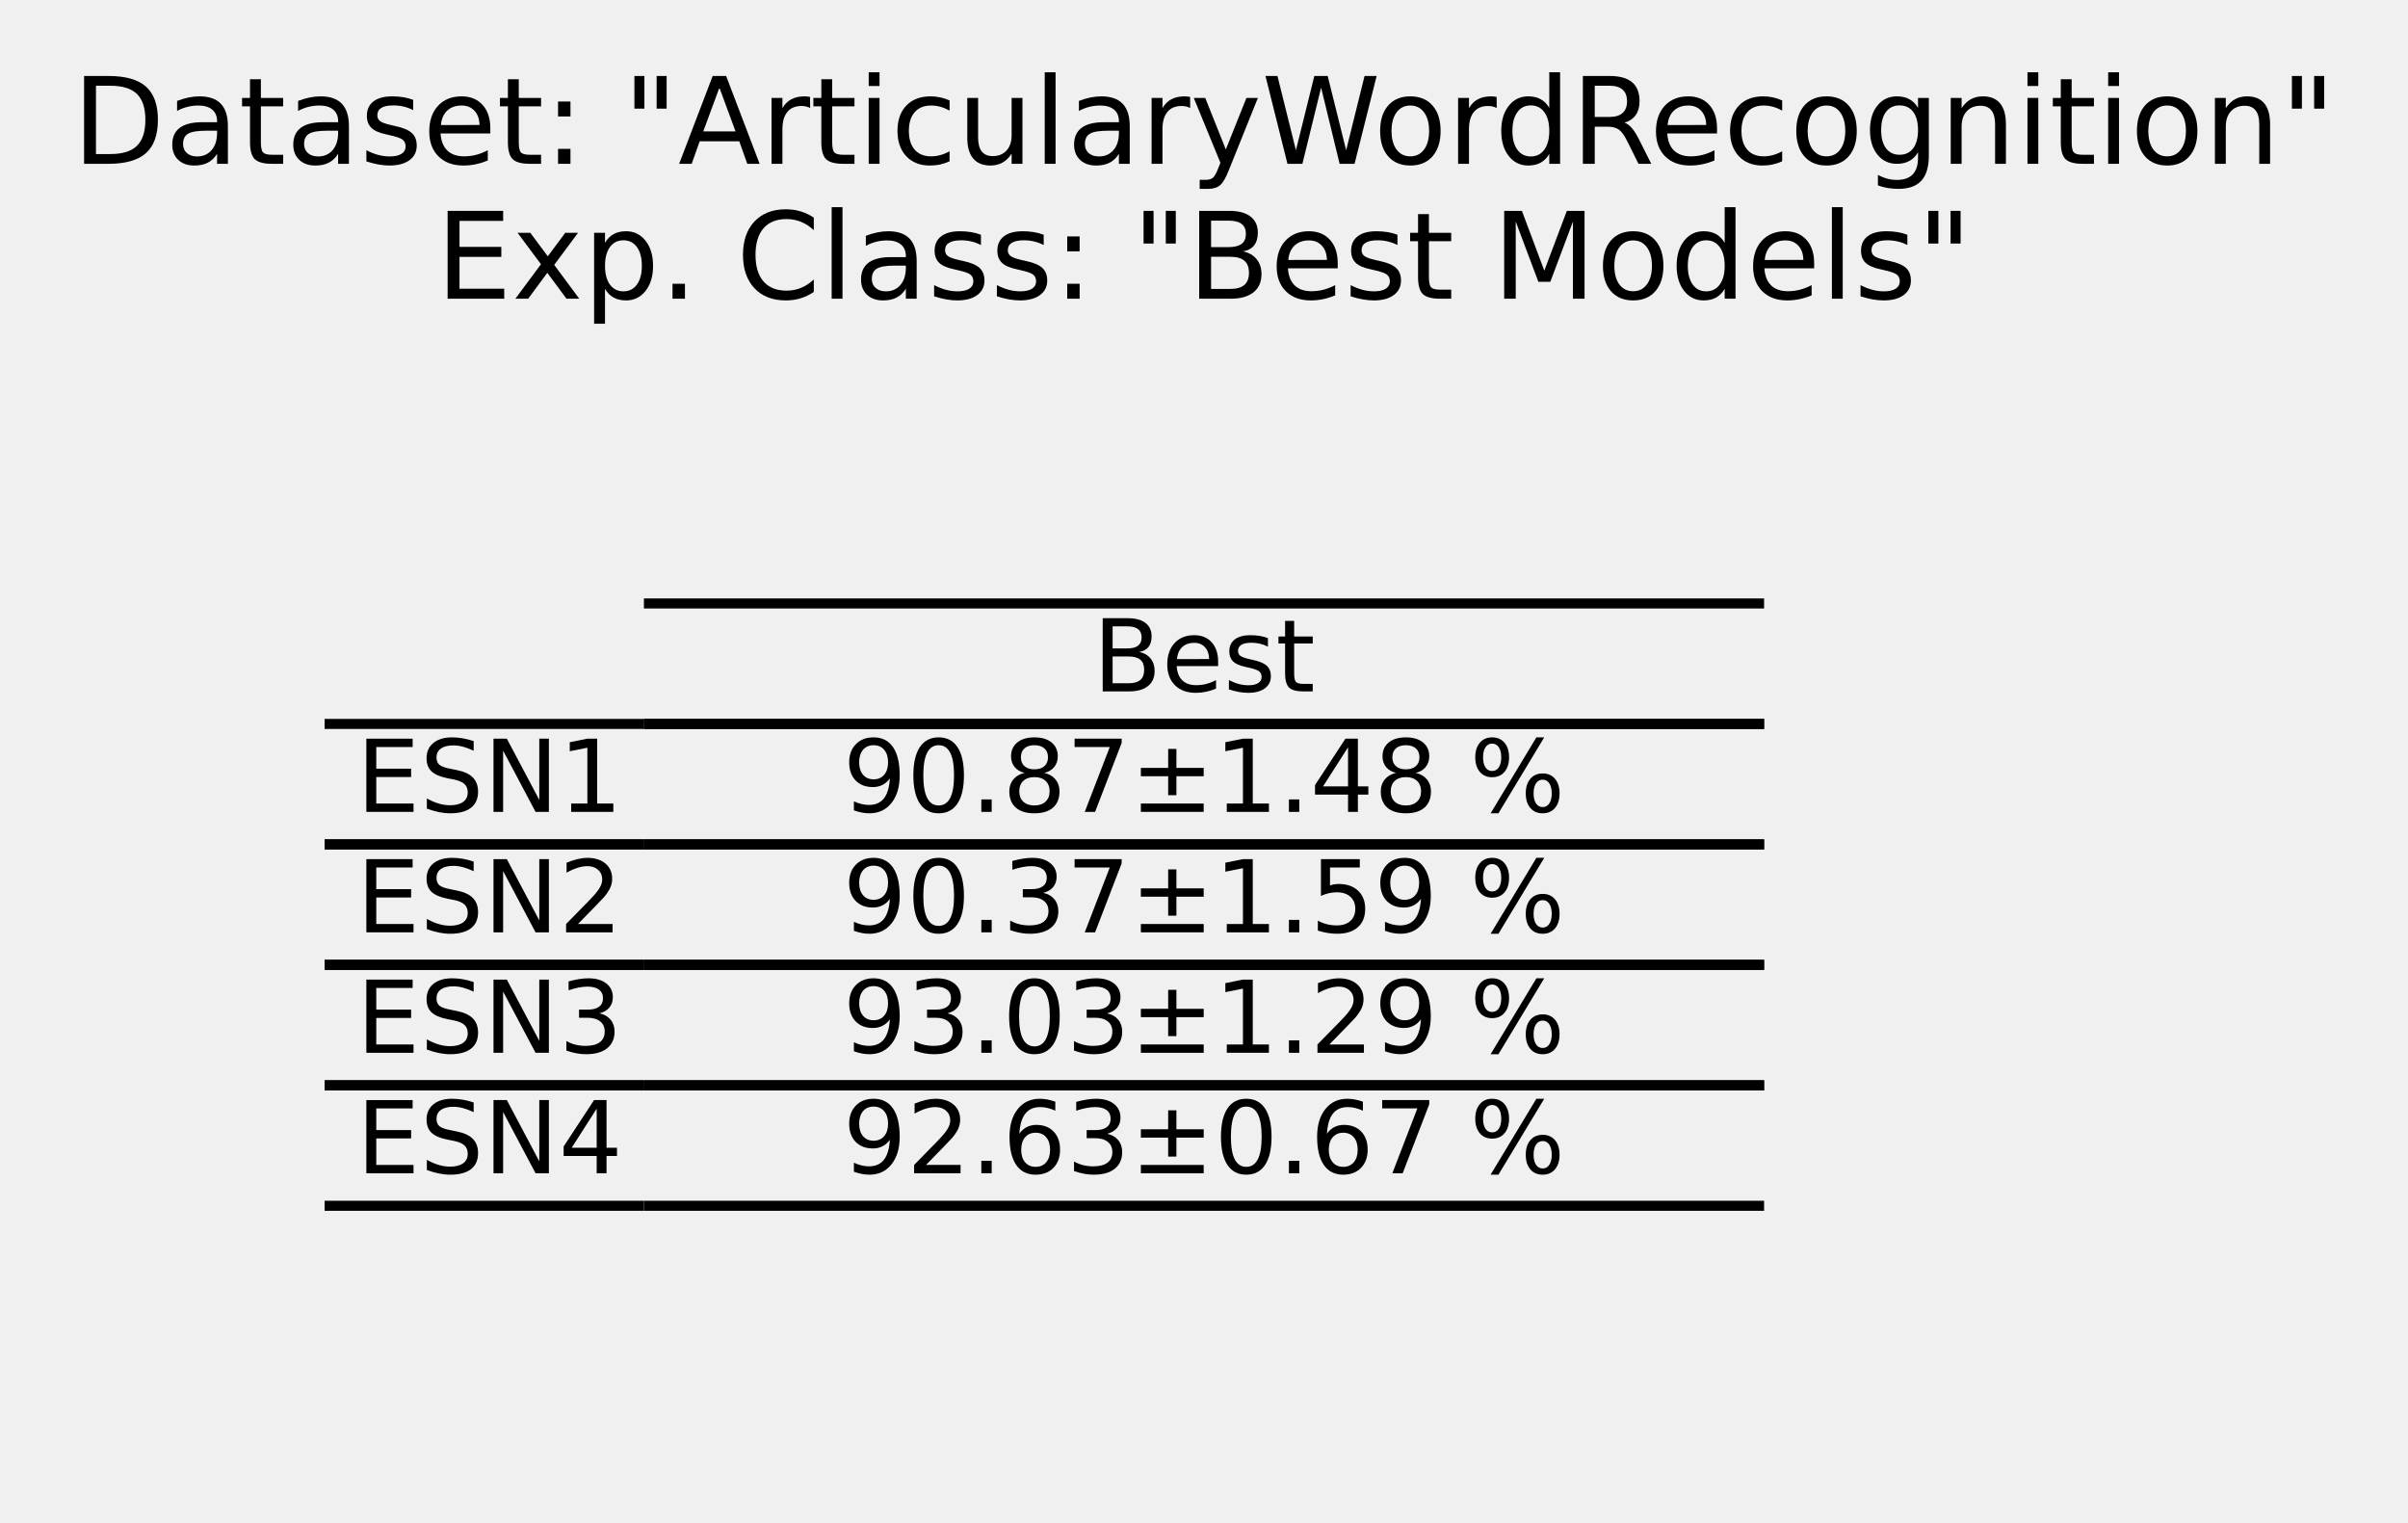
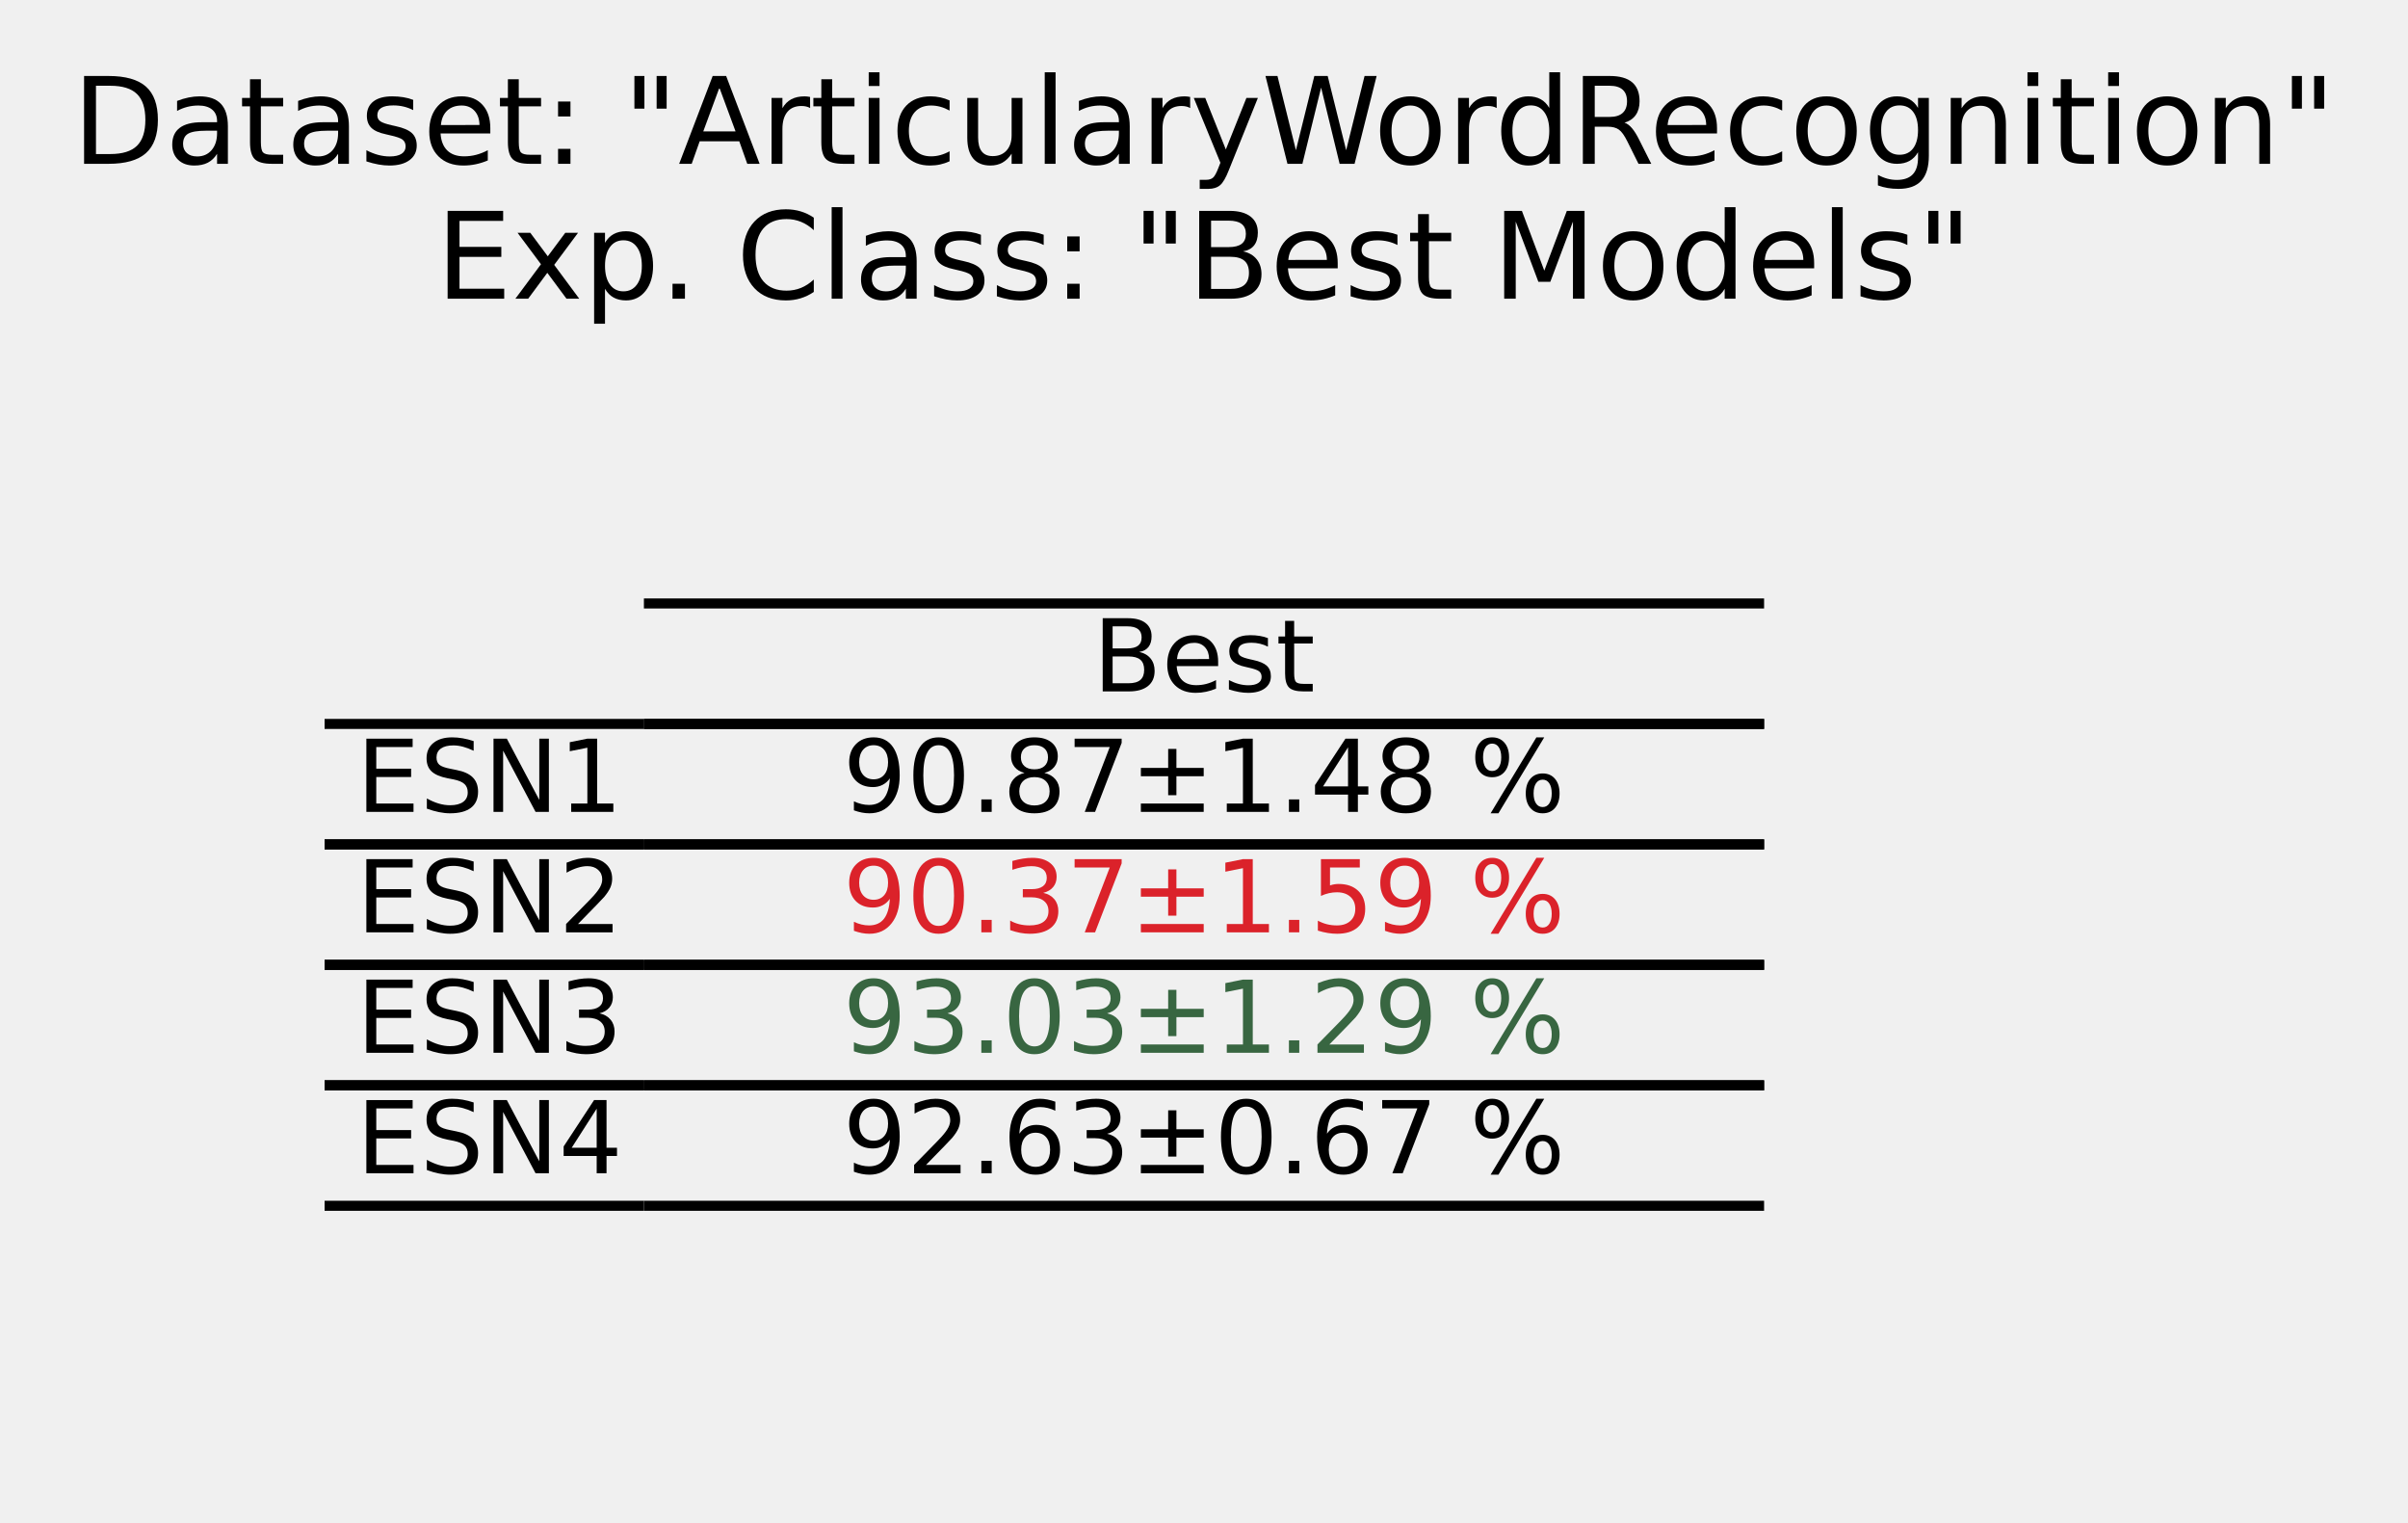
<svg xmlns="http://www.w3.org/2000/svg" xmlns:xlink="http://www.w3.org/1999/xlink" width="239.903pt" height="151.675pt" viewBox="0 0 239.903 151.675" version="1.1">
  <defs>
    <style type="text/css">*{stroke-linejoin: round; stroke-linecap: butt}</style>
  </defs>
  <g id="figure_1">
    <g id="axes_1">
      <g id="table_1">
        <g id="patch_1">
          <path d="M 64.151 72.115  L 175.751 72.115  M 175.751 60.115  L 64.151 60.115  M 64.151 72.115  " style="fill: #ffffff; stroke: #000000; stroke-linejoin: miter" />
        </g>
        <g id="text_1">
          <g transform="translate(108.8794 68.87488)scale(0.1 -0.1)">
            <defs>
              <path id="DejaVuSans-42" d="M 1259 2228  L 1259 519  L 2272 519  Q 2781 519 3026 730  Q 3272 941 3272 1375  Q 3272 1813 3026 2020  Q 2781 2228 2272 2228  L 1259 2228  z M 1259 4147  L 1259 2741  L 2194 2741  Q 2656 2741 2882 2914  Q 3109 3088 3109 3444  Q 3109 3797 2882 3972  Q 2656 4147 2194 4147  L 1259 4147  z M 628 4666  L 2241 4666  Q 2963 4666 3353 4366  Q 3744 4066 3744 3513  Q 3744 3084 3544 2831  Q 3344 2578 2956 2516  Q 3422 2416 3680 2098  Q 3938 1781 3938 1306  Q 3938 681 3513 340  Q 3088 0 2303 0  L 628 0  L 628 4666  z " transform="scale(0.015625)" />
              <path id="DejaVuSans-65" d="M 3597 1894  L 3597 1613  L 953 1613  Q 991 1019 1311 708  Q 1631 397 2203 397  Q 2534 397 2845 478  Q 3156 559 3463 722  L 3463 178  Q 3153 47 2828 -22  Q 2503 -91 2169 -91  Q 1331 -91 842 396  Q 353 884 353 1716  Q 353 2575 817 3079  Q 1281 3584 2069 3584  Q 2775 3584 3186 3129  Q 3597 2675 3597 1894  z M 3022 2063  Q 3016 2534 2758 2815  Q 2500 3097 2075 3097  Q 1594 3097 1305 2825  Q 1016 2553 972 2059  L 3022 2063  z " transform="scale(0.015625)" />
              <path id="DejaVuSans-73" d="M 2834 3397  L 2834 2853  Q 2591 2978 2328 3040  Q 2066 3103 1784 3103  Q 1356 3103 1142 2972  Q 928 2841 928 2578  Q 928 2378 1081 2264  Q 1234 2150 1697 2047  L 1894 2003  Q 2506 1872 2764 1633  Q 3022 1394 3022 966  Q 3022 478 2636 193  Q 2250 -91 1575 -91  Q 1294 -91 989 -36  Q 684 19 347 128  L 347 722  Q 666 556 975 473  Q 1284 391 1588 391  Q 1994 391 2212 530  Q 2431 669 2431 922  Q 2431 1156 2273 1281  Q 2116 1406 1581 1522  L 1381 1569  Q 847 1681 609 1914  Q 372 2147 372 2553  Q 372 3047 722 3315  Q 1072 3584 1716 3584  Q 2034 3584 2315 3537  Q 2597 3491 2834 3397  z " transform="scale(0.015625)" />
              <path id="DejaVuSans-74" d="M 1172 4494  L 1172 3500  L 2356 3500  L 2356 3053  L 1172 3053  L 1172 1153  Q 1172 725 1289 603  Q 1406 481 1766 481  L 2356 481  L 2356 0  L 1766 0  Q 1100 0 847 248  Q 594 497 594 1153  L 594 3053  L 172 3053  L 172 3500  L 594 3500  L 594 4494  L 1172 4494  z " transform="scale(0.015625)" />
            </defs>
            <use xlink:href="#DejaVuSans-42" />
            <use xlink:href="#DejaVuSans-65" x="68.604" />
            <use xlink:href="#DejaVuSans-73" x="130.127" />
            <use xlink:href="#DejaVuSans-74" x="182.227" />
          </g>
        </g>
        <g id="patch_2">
          <path d="M 32.338 84.115  L 64.151 84.115  M 64.151 72.115  L 32.338 72.115  M 32.338 84.115  " style="fill: #ffffff; stroke: #000000; stroke-linejoin: miter" />
        </g>
        <g id="text_2">
          <g transform="translate(35.51944 80.87488)scale(0.1 -0.1)">
            <defs>
              <path id="DejaVuSans-45" d="M 628 4666  L 3578 4666  L 3578 4134  L 1259 4134  L 1259 2753  L 3481 2753  L 3481 2222  L 1259 2222  L 1259 531  L 3634 531  L 3634 0  L 628 0  L 628 4666  z " transform="scale(0.015625)" />
              <path id="DejaVuSans-53" d="M 3425 4513  L 3425 3897  Q 3066 4069 2747 4153  Q 2428 4238 2131 4238  Q 1616 4238 1336 4038  Q 1056 3838 1056 3469  Q 1056 3159 1242 3001  Q 1428 2844 1947 2747  L 2328 2669  Q 3034 2534 3370 2195  Q 3706 1856 3706 1288  Q 3706 609 3251 259  Q 2797 -91 1919 -91  Q 1588 -91 1214 -16  Q 841 59 441 206  L 441 856  Q 825 641 1194 531  Q 1563 422 1919 422  Q 2459 422 2753 634  Q 3047 847 3047 1241  Q 3047 1584 2836 1778  Q 2625 1972 2144 2069  L 1759 2144  Q 1053 2284 737 2584  Q 422 2884 422 3419  Q 422 4038 858 4394  Q 1294 4750 2059 4750  Q 2388 4750 2728 4690  Q 3069 4631 3425 4513  z " transform="scale(0.015625)" />
              <path id="DejaVuSans-4e" d="M 628 4666  L 1478 4666  L 3547 763  L 3547 4666  L 4159 4666  L 4159 0  L 3309 0  L 1241 3903  L 1241 0  L 628 0  L 628 4666  z " transform="scale(0.015625)" />
              <path id="DejaVuSans-31" d="M 794 531  L 1825 531  L 1825 4091  L 703 3866  L 703 4441  L 1819 4666  L 2450 4666  L 2450 531  L 3481 531  L 3481 0  L 794 0  L 794 531  z " transform="scale(0.015625)" />
            </defs>
            <use xlink:href="#DejaVuSans-45" />
            <use xlink:href="#DejaVuSans-53" x="63.184" />
            <use xlink:href="#DejaVuSans-4e" x="126.66" />
            <use xlink:href="#DejaVuSans-31" x="201.465" />
          </g>
        </g>
        <g id="patch_3">
          <path d="M 64.151 84.115  L 175.751 84.115  M 175.751 72.115  L 64.151 72.115  M 64.151 84.115  " style="fill: #ffffff; stroke: #000000; stroke-linejoin: miter" />
        </g>
        <g id="text_3">
          <g transform="translate(83.97469 80.87488)scale(0.1 -0.1)">
            <defs>
              <path id="DejaVuSans-39" d="M 703 97  L 703 672  Q 941 559 1184 500  Q 1428 441 1663 441  Q 2288 441 2617 861  Q 2947 1281 2994 2138  Q 2813 1869 2534 1725  Q 2256 1581 1919 1581  Q 1219 1581 811 2004  Q 403 2428 403 3163  Q 403 3881 828 4315  Q 1253 4750 1959 4750  Q 2769 4750 3195 4129  Q 3622 3509 3622 2328  Q 3622 1225 3098 567  Q 2575 -91 1691 -91  Q 1453 -91 1209 -44  Q 966 3 703 97  z M 1959 2075  Q 2384 2075 2632 2365  Q 2881 2656 2881 3163  Q 2881 3666 2632 3958  Q 2384 4250 1959 4250  Q 1534 4250 1286 3958  Q 1038 3666 1038 3163  Q 1038 2656 1286 2365  Q 1534 2075 1959 2075  z " transform="scale(0.015625)" />
              <path id="DejaVuSans-30" d="M 2034 4250  Q 1547 4250 1301 3770  Q 1056 3291 1056 2328  Q 1056 1369 1301 889  Q 1547 409 2034 409  Q 2525 409 2770 889  Q 3016 1369 3016 2328  Q 3016 3291 2770 3770  Q 2525 4250 2034 4250  z M 2034 4750  Q 2819 4750 3233 4129  Q 3647 3509 3647 2328  Q 3647 1150 3233 529  Q 2819 -91 2034 -91  Q 1250 -91 836 529  Q 422 1150 422 2328  Q 422 3509 836 4129  Q 1250 4750 2034 4750  z " transform="scale(0.015625)" />
              <path id="DejaVuSans-2e" d="M 684 794  L 1344 794  L 1344 0  L 684 0  L 684 794  z " transform="scale(0.015625)" />
              <path id="DejaVuSans-38" d="M 2034 2216  Q 1584 2216 1326 1975  Q 1069 1734 1069 1313  Q 1069 891 1326 650  Q 1584 409 2034 409  Q 2484 409 2743 651  Q 3003 894 3003 1313  Q 3003 1734 2745 1975  Q 2488 2216 2034 2216  z M 1403 2484  Q 997 2584 770 2862  Q 544 3141 544 3541  Q 544 4100 942 4425  Q 1341 4750 2034 4750  Q 2731 4750 3128 4425  Q 3525 4100 3525 3541  Q 3525 3141 3298 2862  Q 3072 2584 2669 2484  Q 3125 2378 3379 2068  Q 3634 1759 3634 1313  Q 3634 634 3220 271  Q 2806 -91 2034 -91  Q 1263 -91 848 271  Q 434 634 434 1313  Q 434 1759 690 2068  Q 947 2378 1403 2484  z M 1172 3481  Q 1172 3119 1398 2916  Q 1625 2713 2034 2713  Q 2441 2713 2670 2916  Q 2900 3119 2900 3481  Q 2900 3844 2670 4047  Q 2441 4250 2034 4250  Q 1625 4250 1398 4047  Q 1172 3844 1172 3481  z " transform="scale(0.015625)" />
              <path id="DejaVuSans-37" d="M 525 4666  L 3525 4666  L 3525 4397  L 1831 0  L 1172 0  L 2766 4134  L 525 4134  L 525 4666  z " transform="scale(0.015625)" />
              <path id="DejaVuSans-b1" d="M 2944 4013  L 2944 2803  L 4684 2803  L 4684 2272  L 2944 2272  L 2944 1063  L 2419 1063  L 2419 2272  L 678 2272  L 678 2803  L 2419 2803  L 2419 4013  L 2944 4013  z M 678 531  L 4684 531  L 4684 0  L 678 0  L 678 531  z " transform="scale(0.015625)" />
              <path id="DejaVuSans-34" d="M 2419 4116  L 825 1625  L 2419 1625  L 2419 4116  z M 2253 4666  L 3047 4666  L 3047 1625  L 3713 1625  L 3713 1100  L 3047 1100  L 3047 0  L 2419 0  L 2419 1100  L 313 1100  L 313 1709  L 2253 4666  z " transform="scale(0.015625)" />
              <path id="DejaVuSans-20" transform="scale(0.015625)" />
              <path id="DejaVuSans-25" d="M 4653 2053  Q 4381 2053 4226 1822  Q 4072 1591 4072 1178  Q 4072 772 4226 539  Q 4381 306 4653 306  Q 4919 306 5073 539  Q 5228 772 5228 1178  Q 5228 1588 5073 1820  Q 4919 2053 4653 2053  z M 4653 2450  Q 5147 2450 5437 2106  Q 5728 1763 5728 1178  Q 5728 594 5436 251  Q 5144 -91 4653 -91  Q 4153 -91 3862 251  Q 3572 594 3572 1178  Q 3572 1766 3864 2108  Q 4156 2450 4653 2450  z M 1428 4353  Q 1159 4353 1004 4120  Q 850 3888 850 3481  Q 850 3069 1003 2837  Q 1156 2606 1428 2606  Q 1700 2606 1854 2837  Q 2009 3069 2009 3481  Q 2009 3884 1853 4118  Q 1697 4353 1428 4353  z M 4250 4750  L 4750 4750  L 1831 -91  L 1331 -91  L 4250 4750  z M 1428 4750  Q 1922 4750 2215 4408  Q 2509 4066 2509 3481  Q 2509 2891 2217 2550  Q 1925 2209 1428 2209  Q 931 2209 642 2551  Q 353 2894 353 3481  Q 353 4063 643 4406  Q 934 4750 1428 4750  z " transform="scale(0.015625)" />
            </defs>
            <use xlink:href="#DejaVuSans-39" />
            <use xlink:href="#DejaVuSans-30" x="63.623" />
            <use xlink:href="#DejaVuSans-2e" x="127.246" />
            <use xlink:href="#DejaVuSans-38" x="159.033" />
            <use xlink:href="#DejaVuSans-37" x="222.656" />
            <use xlink:href="#DejaVuSans-b1" x="286.279" />
            <use xlink:href="#DejaVuSans-31" x="370.068" />
            <use xlink:href="#DejaVuSans-2e" x="433.691" />
            <use xlink:href="#DejaVuSans-34" x="465.479" />
            <use xlink:href="#DejaVuSans-38" x="529.102" />
            <use xlink:href="#DejaVuSans-20" x="592.725" />
            <use xlink:href="#DejaVuSans-25" x="624.512" />
          </g>
        </g>
        <g id="patch_4">
          <path d="M 32.338 96.115  L 64.151 96.115  M 64.151 84.115  L 32.338 84.115  M 32.338 96.115  " style="fill: #ffffff; stroke: #000000; stroke-linejoin: miter" />
        </g>
        <g id="text_4">
          <g transform="translate(35.51944 92.87488)scale(0.1 -0.1)">
            <defs>
              <path id="DejaVuSans-32" d="M 1228 531  L 3431 531  L 3431 0  L 469 0  L 469 531  Q 828 903 1448 1529  Q 2069 2156 2228 2338  Q 2531 2678 2651 2914  Q 2772 3150 2772 3378  Q 2772 3750 2511 3984  Q 2250 4219 1831 4219  Q 1534 4219 1204 4116  Q 875 4013 500 3803  L 500 4441  Q 881 4594 1212 4672  Q 1544 4750 1819 4750  Q 2544 4750 2975 4387  Q 3406 4025 3406 3419  Q 3406 3131 3298 2873  Q 3191 2616 2906 2266  Q 2828 2175 2409 1742  Q 1991 1309 1228 531  z " transform="scale(0.015625)" />
            </defs>
            <use xlink:href="#DejaVuSans-45" />
            <use xlink:href="#DejaVuSans-53" x="63.184" />
            <use xlink:href="#DejaVuSans-4e" x="126.66" />
            <use xlink:href="#DejaVuSans-32" x="201.465" />
          </g>
        </g>
        <g id="patch_5">
          <path d="M 64.151 96.115  L 175.751 96.115  M 175.751 84.115  L 64.151 84.115  M 64.151 96.115  " style="fill: #ffffff; stroke: #000000; stroke-linejoin: miter" />
        </g>
        <g id="text_5">
-           <g transform="translate(83.97469 92.87488)scale(0.1 -0.1)">
+           <g style="fill: #db222a" transform="translate(83.97469 92.87488)scale(0.1 -0.1)">
            <defs>
              <path id="DejaVuSans-33" d="M 2597 2516  Q 3050 2419 3304 2112  Q 3559 1806 3559 1356  Q 3559 666 3084 287  Q 2609 -91 1734 -91  Q 1441 -91 1130 -33  Q 819 25 488 141  L 488 750  Q 750 597 1062 519  Q 1375 441 1716 441  Q 2309 441 2620 675  Q 2931 909 2931 1356  Q 2931 1769 2642 2001  Q 2353 2234 1838 2234  L 1294 2234  L 1294 2753  L 1863 2753  Q 2328 2753 2575 2939  Q 2822 3125 2822 3475  Q 2822 3834 2567 4026  Q 2313 4219 1838 4219  Q 1578 4219 1281 4162  Q 984 4106 628 3988  L 628 4550  Q 988 4650 1302 4700  Q 1616 4750 1894 4750  Q 2613 4750 3031 4423  Q 3450 4097 3450 3541  Q 3450 3153 3228 2886  Q 3006 2619 2597 2516  z " transform="scale(0.015625)" />
              <path id="DejaVuSans-35" d="M 691 4666  L 3169 4666  L 3169 4134  L 1269 4134  L 1269 2991  Q 1406 3038 1543 3061  Q 1681 3084 1819 3084  Q 2600 3084 3056 2656  Q 3513 2228 3513 1497  Q 3513 744 3044 326  Q 2575 -91 1722 -91  Q 1428 -91 1123 -41  Q 819 9 494 109  L 494 744  Q 775 591 1075 516  Q 1375 441 1709 441  Q 2250 441 2565 725  Q 2881 1009 2881 1497  Q 2881 1984 2565 2268  Q 2250 2553 1709 2553  Q 1456 2553 1204 2497  Q 953 2441 691 2322  L 691 4666  z " transform="scale(0.015625)" />
            </defs>
            <use xlink:href="#DejaVuSans-39" />
            <use xlink:href="#DejaVuSans-30" x="63.623" />
            <use xlink:href="#DejaVuSans-2e" x="127.246" />
            <use xlink:href="#DejaVuSans-33" x="159.033" />
            <use xlink:href="#DejaVuSans-37" x="222.656" />
            <use xlink:href="#DejaVuSans-b1" x="286.279" />
            <use xlink:href="#DejaVuSans-31" x="370.068" />
            <use xlink:href="#DejaVuSans-2e" x="433.691" />
            <use xlink:href="#DejaVuSans-35" x="465.479" />
            <use xlink:href="#DejaVuSans-39" x="529.102" />
            <use xlink:href="#DejaVuSans-20" x="592.725" />
            <use xlink:href="#DejaVuSans-25" x="624.512" />
          </g>
        </g>
        <g id="patch_6">
          <path d="M 32.338 108.115  L 64.151 108.115  M 64.151 96.115  L 32.338 96.115  M 32.338 108.115  " style="fill: #ffffff; stroke: #000000; stroke-linejoin: miter" />
        </g>
        <g id="text_6">
          <g transform="translate(35.51944 104.8749)scale(0.1 -0.1)">
            <use xlink:href="#DejaVuSans-45" />
            <use xlink:href="#DejaVuSans-53" x="63.184" />
            <use xlink:href="#DejaVuSans-4e" x="126.66" />
            <use xlink:href="#DejaVuSans-33" x="201.465" />
          </g>
        </g>
        <g id="patch_7">
          <path d="M 64.151 108.115  L 175.751 108.115  M 175.751 96.115  L 64.151 96.115  M 64.151 108.115  " style="fill: #ffffff; stroke: #000000; stroke-linejoin: miter" />
        </g>
        <g id="text_7">
-           <g transform="translate(83.97469 104.8749)scale(0.1 -0.1)">
+           <g style="fill: #386641" transform="translate(83.97469 104.8749)scale(0.1 -0.1)">
            <use xlink:href="#DejaVuSans-39" />
            <use xlink:href="#DejaVuSans-33" x="63.623" />
            <use xlink:href="#DejaVuSans-2e" x="127.246" />
            <use xlink:href="#DejaVuSans-30" x="159.033" />
            <use xlink:href="#DejaVuSans-33" x="222.656" />
            <use xlink:href="#DejaVuSans-b1" x="286.279" />
            <use xlink:href="#DejaVuSans-31" x="370.068" />
            <use xlink:href="#DejaVuSans-2e" x="433.691" />
            <use xlink:href="#DejaVuSans-32" x="465.479" />
            <use xlink:href="#DejaVuSans-39" x="529.102" />
            <use xlink:href="#DejaVuSans-20" x="592.725" />
            <use xlink:href="#DejaVuSans-25" x="624.512" />
          </g>
        </g>
        <g id="patch_8">
          <path d="M 32.338 120.115  L 64.151 120.115  M 64.151 108.115  L 32.338 108.115  M 32.338 120.115  " style="fill: #ffffff; stroke: #000000; stroke-linejoin: miter" />
        </g>
        <g id="text_8">
          <g transform="translate(35.51944 116.8749)scale(0.1 -0.1)">
            <use xlink:href="#DejaVuSans-45" />
            <use xlink:href="#DejaVuSans-53" x="63.184" />
            <use xlink:href="#DejaVuSans-4e" x="126.66" />
            <use xlink:href="#DejaVuSans-34" x="201.465" />
          </g>
        </g>
        <g id="patch_9">
          <path d="M 64.151 120.115  L 175.751 120.115  M 175.751 108.115  L 64.151 108.115  M 64.151 120.115  " style="fill: #ffffff; stroke: #000000; stroke-linejoin: miter" />
        </g>
        <g id="text_9">
          <g transform="translate(83.97469 116.8749)scale(0.1 -0.1)">
            <defs>
              <path id="DejaVuSans-36" d="M 2113 2584  Q 1688 2584 1439 2293  Q 1191 2003 1191 1497  Q 1191 994 1439 701  Q 1688 409 2113 409  Q 2538 409 2786 701  Q 3034 994 3034 1497  Q 3034 2003 2786 2293  Q 2538 2584 2113 2584  z M 3366 4563  L 3366 3988  Q 3128 4100 2886 4159  Q 2644 4219 2406 4219  Q 1781 4219 1451 3797  Q 1122 3375 1075 2522  Q 1259 2794 1537 2939  Q 1816 3084 2150 3084  Q 2853 3084 3261 2657  Q 3669 2231 3669 1497  Q 3669 778 3244 343  Q 2819 -91 2113 -91  Q 1303 -91 875 529  Q 447 1150 447 2328  Q 447 3434 972 4092  Q 1497 4750 2381 4750  Q 2619 4750 2861 4703  Q 3103 4656 3366 4563  z " transform="scale(0.015625)" />
            </defs>
            <use xlink:href="#DejaVuSans-39" />
            <use xlink:href="#DejaVuSans-32" x="63.623" />
            <use xlink:href="#DejaVuSans-2e" x="127.246" />
            <use xlink:href="#DejaVuSans-36" x="159.033" />
            <use xlink:href="#DejaVuSans-33" x="222.656" />
            <use xlink:href="#DejaVuSans-b1" x="286.279" />
            <use xlink:href="#DejaVuSans-30" x="370.068" />
            <use xlink:href="#DejaVuSans-2e" x="433.691" />
            <use xlink:href="#DejaVuSans-36" x="465.479" />
            <use xlink:href="#DejaVuSans-37" x="529.102" />
            <use xlink:href="#DejaVuSans-20" x="592.725" />
            <use xlink:href="#DejaVuSans-25" x="624.512" />
          </g>
        </g>
      </g>
      <g id="text_10">
        <g transform="translate(7.2 16.31812)scale(0.12 -0.12)">
          <defs>
            <path id="DejaVuSans-44" d="M 1259 4147  L 1259 519  L 2022 519  Q 2988 519 3436 956  Q 3884 1394 3884 2338  Q 3884 3275 3436 3711  Q 2988 4147 2022 4147  L 1259 4147  z M 628 4666  L 1925 4666  Q 3281 4666 3915 4102  Q 4550 3538 4550 2338  Q 4550 1131 3912 565  Q 3275 0 1925 0  L 628 0  L 628 4666  z " transform="scale(0.015625)" />
            <path id="DejaVuSans-61" d="M 2194 1759  Q 1497 1759 1228 1600  Q 959 1441 959 1056  Q 959 750 1161 570  Q 1363 391 1709 391  Q 2188 391 2477 730  Q 2766 1069 2766 1631  L 2766 1759  L 2194 1759  z M 3341 1997  L 3341 0  L 2766 0  L 2766 531  Q 2569 213 2275 61  Q 1981 -91 1556 -91  Q 1019 -91 701 211  Q 384 513 384 1019  Q 384 1609 779 1909  Q 1175 2209 1959 2209  L 2766 2209  L 2766 2266  Q 2766 2663 2505 2880  Q 2244 3097 1772 3097  Q 1472 3097 1187 3025  Q 903 2953 641 2809  L 641 3341  Q 956 3463 1253 3523  Q 1550 3584 1831 3584  Q 2591 3584 2966 3190  Q 3341 2797 3341 1997  z " transform="scale(0.015625)" />
            <path id="DejaVuSans-3a" d="M 750 794  L 1409 794  L 1409 0  L 750 0  L 750 794  z M 750 3309  L 1409 3309  L 1409 2516  L 750 2516  L 750 3309  z " transform="scale(0.015625)" />
            <path id="DejaVuSans-22" d="M 1147 4666  L 1147 2931  L 616 2931  L 616 4666  L 1147 4666  z M 2328 4666  L 2328 2931  L 1797 2931  L 1797 4666  L 2328 4666  z " transform="scale(0.015625)" />
            <path id="DejaVuSans-41" d="M 2188 4044  L 1331 1722  L 3047 1722  L 2188 4044  z M 1831 4666  L 2547 4666  L 4325 0  L 3669 0  L 3244 1197  L 1141 1197  L 716 0  L 50 0  L 1831 4666  z " transform="scale(0.015625)" />
            <path id="DejaVuSans-72" d="M 2631 2963  Q 2534 3019 2420 3045  Q 2306 3072 2169 3072  Q 1681 3072 1420 2755  Q 1159 2438 1159 1844  L 1159 0  L 581 0  L 581 3500  L 1159 3500  L 1159 2956  Q 1341 3275 1631 3429  Q 1922 3584 2338 3584  Q 2397 3584 2469 3576  Q 2541 3569 2628 3553  L 2631 2963  z " transform="scale(0.015625)" />
            <path id="DejaVuSans-69" d="M 603 3500  L 1178 3500  L 1178 0  L 603 0  L 603 3500  z M 603 4863  L 1178 4863  L 1178 4134  L 603 4134  L 603 4863  z " transform="scale(0.015625)" />
            <path id="DejaVuSans-63" d="M 3122 3366  L 3122 2828  Q 2878 2963 2633 3030  Q 2388 3097 2138 3097  Q 1578 3097 1268 2742  Q 959 2388 959 1747  Q 959 1106 1268 751  Q 1578 397 2138 397  Q 2388 397 2633 464  Q 2878 531 3122 666  L 3122 134  Q 2881 22 2623 -34  Q 2366 -91 2075 -91  Q 1284 -91 818 406  Q 353 903 353 1747  Q 353 2603 823 3093  Q 1294 3584 2113 3584  Q 2378 3584 2631 3529  Q 2884 3475 3122 3366  z " transform="scale(0.015625)" />
            <path id="DejaVuSans-75" d="M 544 1381  L 544 3500  L 1119 3500  L 1119 1403  Q 1119 906 1312 657  Q 1506 409 1894 409  Q 2359 409 2629 706  Q 2900 1003 2900 1516  L 2900 3500  L 3475 3500  L 3475 0  L 2900 0  L 2900 538  Q 2691 219 2414 64  Q 2138 -91 1772 -91  Q 1169 -91 856 284  Q 544 659 544 1381  z M 1991 3584  L 1991 3584  z " transform="scale(0.015625)" />
            <path id="DejaVuSans-6c" d="M 603 4863  L 1178 4863  L 1178 0  L 603 0  L 603 4863  z " transform="scale(0.015625)" />
            <path id="DejaVuSans-79" d="M 2059 -325  Q 1816 -950 1584 -1140  Q 1353 -1331 966 -1331  L 506 -1331  L 506 -850  L 844 -850  Q 1081 -850 1212 -737  Q 1344 -625 1503 -206  L 1606 56  L 191 3500  L 800 3500  L 1894 763  L 2988 3500  L 3597 3500  L 2059 -325  z " transform="scale(0.015625)" />
            <path id="DejaVuSans-57" d="M 213 4666  L 850 4666  L 1831 722  L 2809 4666  L 3519 4666  L 4500 722  L 5478 4666  L 6119 4666  L 4947 0  L 4153 0  L 3169 4050  L 2175 0  L 1381 0  L 213 4666  z " transform="scale(0.015625)" />
            <path id="DejaVuSans-6f" d="M 1959 3097  Q 1497 3097 1228 2736  Q 959 2375 959 1747  Q 959 1119 1226 758  Q 1494 397 1959 397  Q 2419 397 2687 759  Q 2956 1122 2956 1747  Q 2956 2369 2687 2733  Q 2419 3097 1959 3097  z M 1959 3584  Q 2709 3584 3137 3096  Q 3566 2609 3566 1747  Q 3566 888 3137 398  Q 2709 -91 1959 -91  Q 1206 -91 779 398  Q 353 888 353 1747  Q 353 2609 779 3096  Q 1206 3584 1959 3584  z " transform="scale(0.015625)" />
            <path id="DejaVuSans-64" d="M 2906 2969  L 2906 4863  L 3481 4863  L 3481 0  L 2906 0  L 2906 525  Q 2725 213 2448 61  Q 2172 -91 1784 -91  Q 1150 -91 751 415  Q 353 922 353 1747  Q 353 2572 751 3078  Q 1150 3584 1784 3584  Q 2172 3584 2448 3432  Q 2725 3281 2906 2969  z M 947 1747  Q 947 1113 1208 752  Q 1469 391 1925 391  Q 2381 391 2643 752  Q 2906 1113 2906 1747  Q 2906 2381 2643 2742  Q 2381 3103 1925 3103  Q 1469 3103 1208 2742  Q 947 2381 947 1747  z " transform="scale(0.015625)" />
            <path id="DejaVuSans-52" d="M 2841 2188  Q 3044 2119 3236 1894  Q 3428 1669 3622 1275  L 4263 0  L 3584 0  L 2988 1197  Q 2756 1666 2539 1819  Q 2322 1972 1947 1972  L 1259 1972  L 1259 0  L 628 0  L 628 4666  L 2053 4666  Q 2853 4666 3247 4331  Q 3641 3997 3641 3322  Q 3641 2881 3436 2590  Q 3231 2300 2841 2188  z M 1259 4147  L 1259 2491  L 2053 2491  Q 2509 2491 2742 2702  Q 2975 2913 2975 3322  Q 2975 3731 2742 3939  Q 2509 4147 2053 4147  L 1259 4147  z " transform="scale(0.015625)" />
            <path id="DejaVuSans-67" d="M 2906 1791  Q 2906 2416 2648 2759  Q 2391 3103 1925 3103  Q 1463 3103 1205 2759  Q 947 2416 947 1791  Q 947 1169 1205 825  Q 1463 481 1925 481  Q 2391 481 2648 825  Q 2906 1169 2906 1791  z M 3481 434  Q 3481 -459 3084 -895  Q 2688 -1331 1869 -1331  Q 1566 -1331 1297 -1286  Q 1028 -1241 775 -1147  L 775 -588  Q 1028 -725 1275 -790  Q 1522 -856 1778 -856  Q 2344 -856 2625 -561  Q 2906 -266 2906 331  L 2906 616  Q 2728 306 2450 153  Q 2172 0 1784 0  Q 1141 0 747 490  Q 353 981 353 1791  Q 353 2603 747 3093  Q 1141 3584 1784 3584  Q 2172 3584 2450 3431  Q 2728 3278 2906 2969  L 2906 3500  L 3481 3500  L 3481 434  z " transform="scale(0.015625)" />
            <path id="DejaVuSans-6e" d="M 3513 2113  L 3513 0  L 2938 0  L 2938 2094  Q 2938 2591 2744 2837  Q 2550 3084 2163 3084  Q 1697 3084 1428 2787  Q 1159 2491 1159 1978  L 1159 0  L 581 0  L 581 3500  L 1159 3500  L 1159 2956  Q 1366 3272 1645 3428  Q 1925 3584 2291 3584  Q 2894 3584 3203 3211  Q 3513 2838 3513 2113  z " transform="scale(0.015625)" />
          </defs>
          <use xlink:href="#DejaVuSans-44" />
          <use xlink:href="#DejaVuSans-61" x="77.002" />
          <use xlink:href="#DejaVuSans-74" x="138.281" />
          <use xlink:href="#DejaVuSans-61" x="177.49" />
          <use xlink:href="#DejaVuSans-73" x="238.77" />
          <use xlink:href="#DejaVuSans-65" x="290.869" />
          <use xlink:href="#DejaVuSans-74" x="352.393" />
          <use xlink:href="#DejaVuSans-3a" x="391.602" />
          <use xlink:href="#DejaVuSans-20" x="425.293" />
          <use xlink:href="#DejaVuSans-22" x="457.08" />
          <use xlink:href="#DejaVuSans-41" x="503.076" />
          <use xlink:href="#DejaVuSans-72" x="571.484" />
          <use xlink:href="#DejaVuSans-74" x="612.598" />
          <use xlink:href="#DejaVuSans-69" x="651.807" />
          <use xlink:href="#DejaVuSans-63" x="679.59" />
          <use xlink:href="#DejaVuSans-75" x="734.57" />
          <use xlink:href="#DejaVuSans-6c" x="797.949" />
          <use xlink:href="#DejaVuSans-61" x="825.732" />
          <use xlink:href="#DejaVuSans-72" x="887.012" />
          <use xlink:href="#DejaVuSans-79" x="928.125" />
          <use xlink:href="#DejaVuSans-57" x="987.305" />
          <use xlink:href="#DejaVuSans-6f" x="1080.307" />
          <use xlink:href="#DejaVuSans-72" x="1141.488" />
          <use xlink:href="#DejaVuSans-64" x="1180.852" />
          <use xlink:href="#DejaVuSans-52" x="1244.328" />
          <use xlink:href="#DejaVuSans-65" x="1309.311" />
          <use xlink:href="#DejaVuSans-63" x="1370.834" />
          <use xlink:href="#DejaVuSans-6f" x="1425.814" />
          <use xlink:href="#DejaVuSans-67" x="1486.996" />
          <use xlink:href="#DejaVuSans-6e" x="1550.473" />
          <use xlink:href="#DejaVuSans-69" x="1613.852" />
          <use xlink:href="#DejaVuSans-74" x="1641.635" />
          <use xlink:href="#DejaVuSans-69" x="1680.844" />
          <use xlink:href="#DejaVuSans-6f" x="1708.627" />
          <use xlink:href="#DejaVuSans-6e" x="1769.809" />
          <use xlink:href="#DejaVuSans-22" x="1833.188" />
        </g>
        <g transform="translate(43.41844 29.7555)scale(0.12 -0.12)">
          <defs>
            <path id="DejaVuSans-78" d="M 3513 3500  L 2247 1797  L 3578 0  L 2900 0  L 1881 1375  L 863 0  L 184 0  L 1544 1831  L 300 3500  L 978 3500  L 1906 2253  L 2834 3500  L 3513 3500  z " transform="scale(0.015625)" />
            <path id="DejaVuSans-70" d="M 1159 525  L 1159 -1331  L 581 -1331  L 581 3500  L 1159 3500  L 1159 2969  Q 1341 3281 1617 3432  Q 1894 3584 2278 3584  Q 2916 3584 3314 3078  Q 3713 2572 3713 1747  Q 3713 922 3314 415  Q 2916 -91 2278 -91  Q 1894 -91 1617 61  Q 1341 213 1159 525  z M 3116 1747  Q 3116 2381 2855 2742  Q 2594 3103 2138 3103  Q 1681 3103 1420 2742  Q 1159 2381 1159 1747  Q 1159 1113 1420 752  Q 1681 391 2138 391  Q 2594 391 2855 752  Q 3116 1113 3116 1747  z " transform="scale(0.015625)" />
            <path id="DejaVuSans-43" d="M 4122 4306  L 4122 3641  Q 3803 3938 3442 4084  Q 3081 4231 2675 4231  Q 1875 4231 1450 3742  Q 1025 3253 1025 2328  Q 1025 1406 1450 917  Q 1875 428 2675 428  Q 3081 428 3442 575  Q 3803 722 4122 1019  L 4122 359  Q 3791 134 3420 21  Q 3050 -91 2638 -91  Q 1578 -91 968 557  Q 359 1206 359 2328  Q 359 3453 968 4101  Q 1578 4750 2638 4750  Q 3056 4750 3426 4639  Q 3797 4528 4122 4306  z " transform="scale(0.015625)" />
            <path id="DejaVuSans-4d" d="M 628 4666  L 1569 4666  L 2759 1491  L 3956 4666  L 4897 4666  L 4897 0  L 4281 0  L 4281 4097  L 3078 897  L 2444 897  L 1241 4097  L 1241 0  L 628 0  L 628 4666  z " transform="scale(0.015625)" />
          </defs>
          <use xlink:href="#DejaVuSans-45" />
          <use xlink:href="#DejaVuSans-78" x="63.184" />
          <use xlink:href="#DejaVuSans-70" x="122.363" />
          <use xlink:href="#DejaVuSans-2e" x="185.84" />
          <use xlink:href="#DejaVuSans-20" x="217.627" />
          <use xlink:href="#DejaVuSans-43" x="249.414" />
          <use xlink:href="#DejaVuSans-6c" x="319.238" />
          <use xlink:href="#DejaVuSans-61" x="347.021" />
          <use xlink:href="#DejaVuSans-73" x="408.301" />
          <use xlink:href="#DejaVuSans-73" x="460.4" />
          <use xlink:href="#DejaVuSans-3a" x="512.5" />
          <use xlink:href="#DejaVuSans-20" x="546.191" />
          <use xlink:href="#DejaVuSans-22" x="577.979" />
          <use xlink:href="#DejaVuSans-42" x="623.975" />
          <use xlink:href="#DejaVuSans-65" x="692.578" />
          <use xlink:href="#DejaVuSans-73" x="754.102" />
          <use xlink:href="#DejaVuSans-74" x="806.201" />
          <use xlink:href="#DejaVuSans-20" x="845.41" />
          <use xlink:href="#DejaVuSans-4d" x="877.197" />
          <use xlink:href="#DejaVuSans-6f" x="963.477" />
          <use xlink:href="#DejaVuSans-64" x="1024.658" />
          <use xlink:href="#DejaVuSans-65" x="1088.135" />
          <use xlink:href="#DejaVuSans-6c" x="1149.658" />
          <use xlink:href="#DejaVuSans-73" x="1177.441" />
          <use xlink:href="#DejaVuSans-22" x="1229.541" />
        </g>
      </g>
    </g>
  </g>
</svg>
